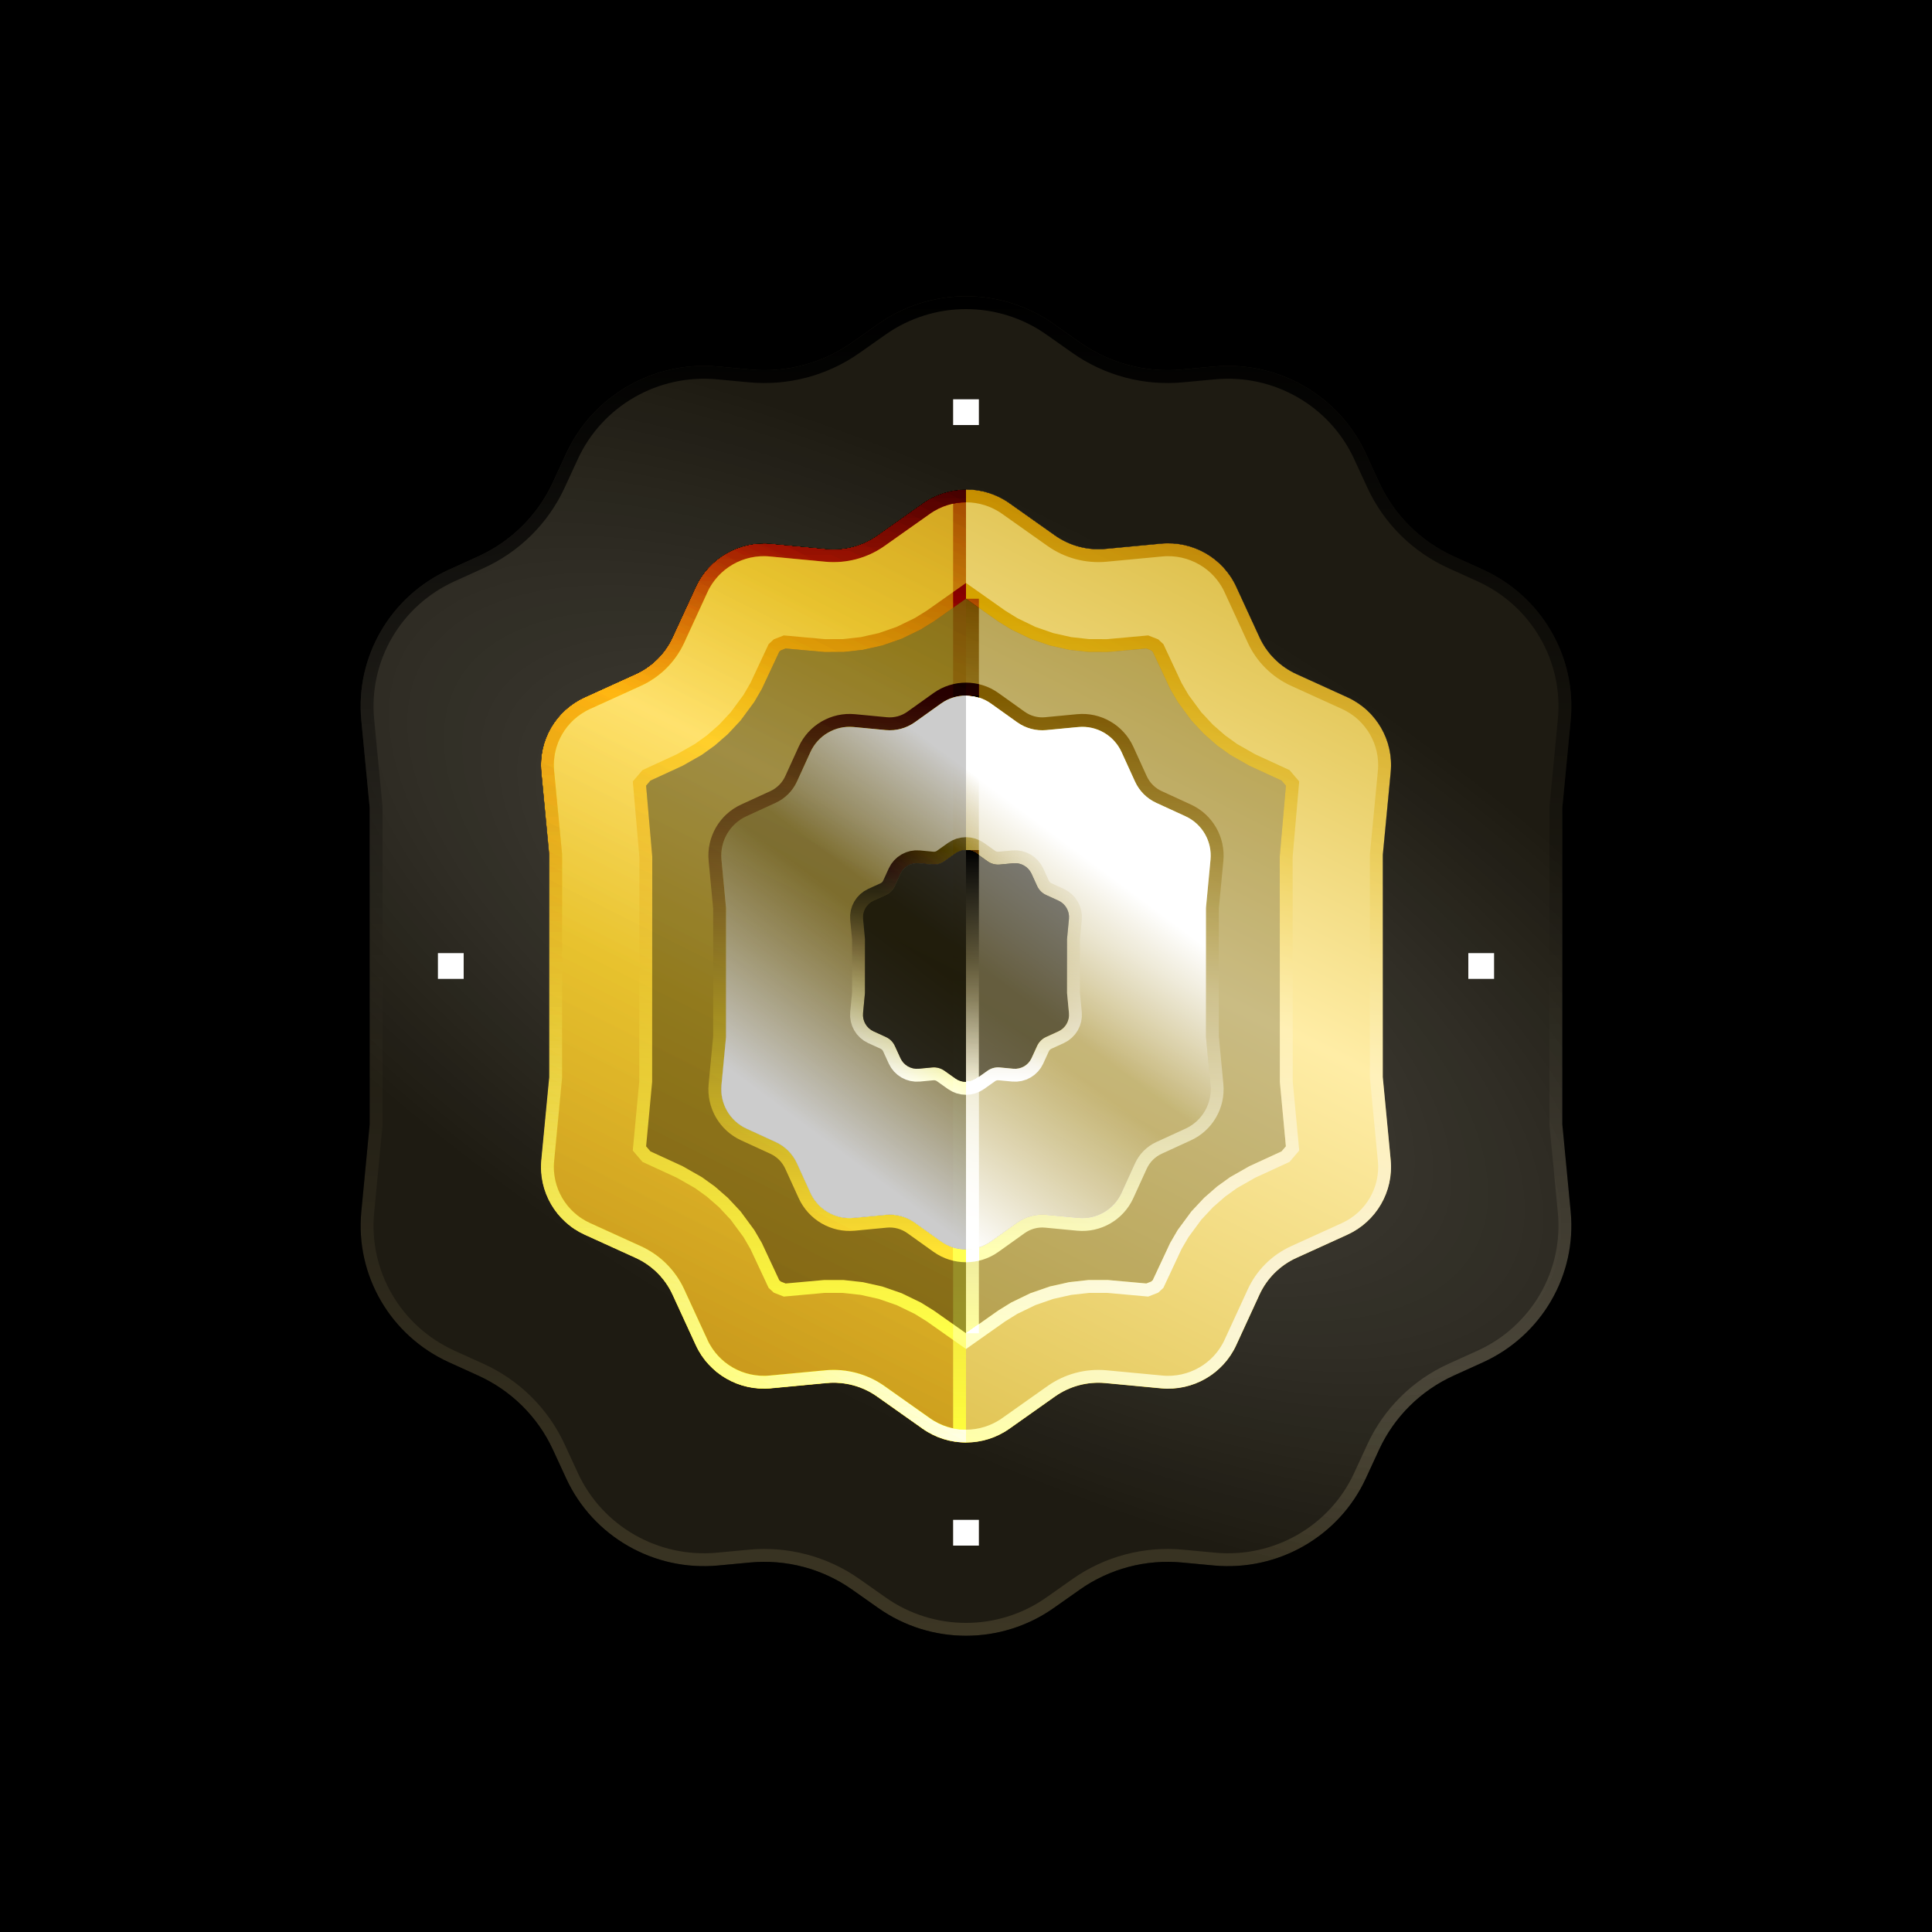
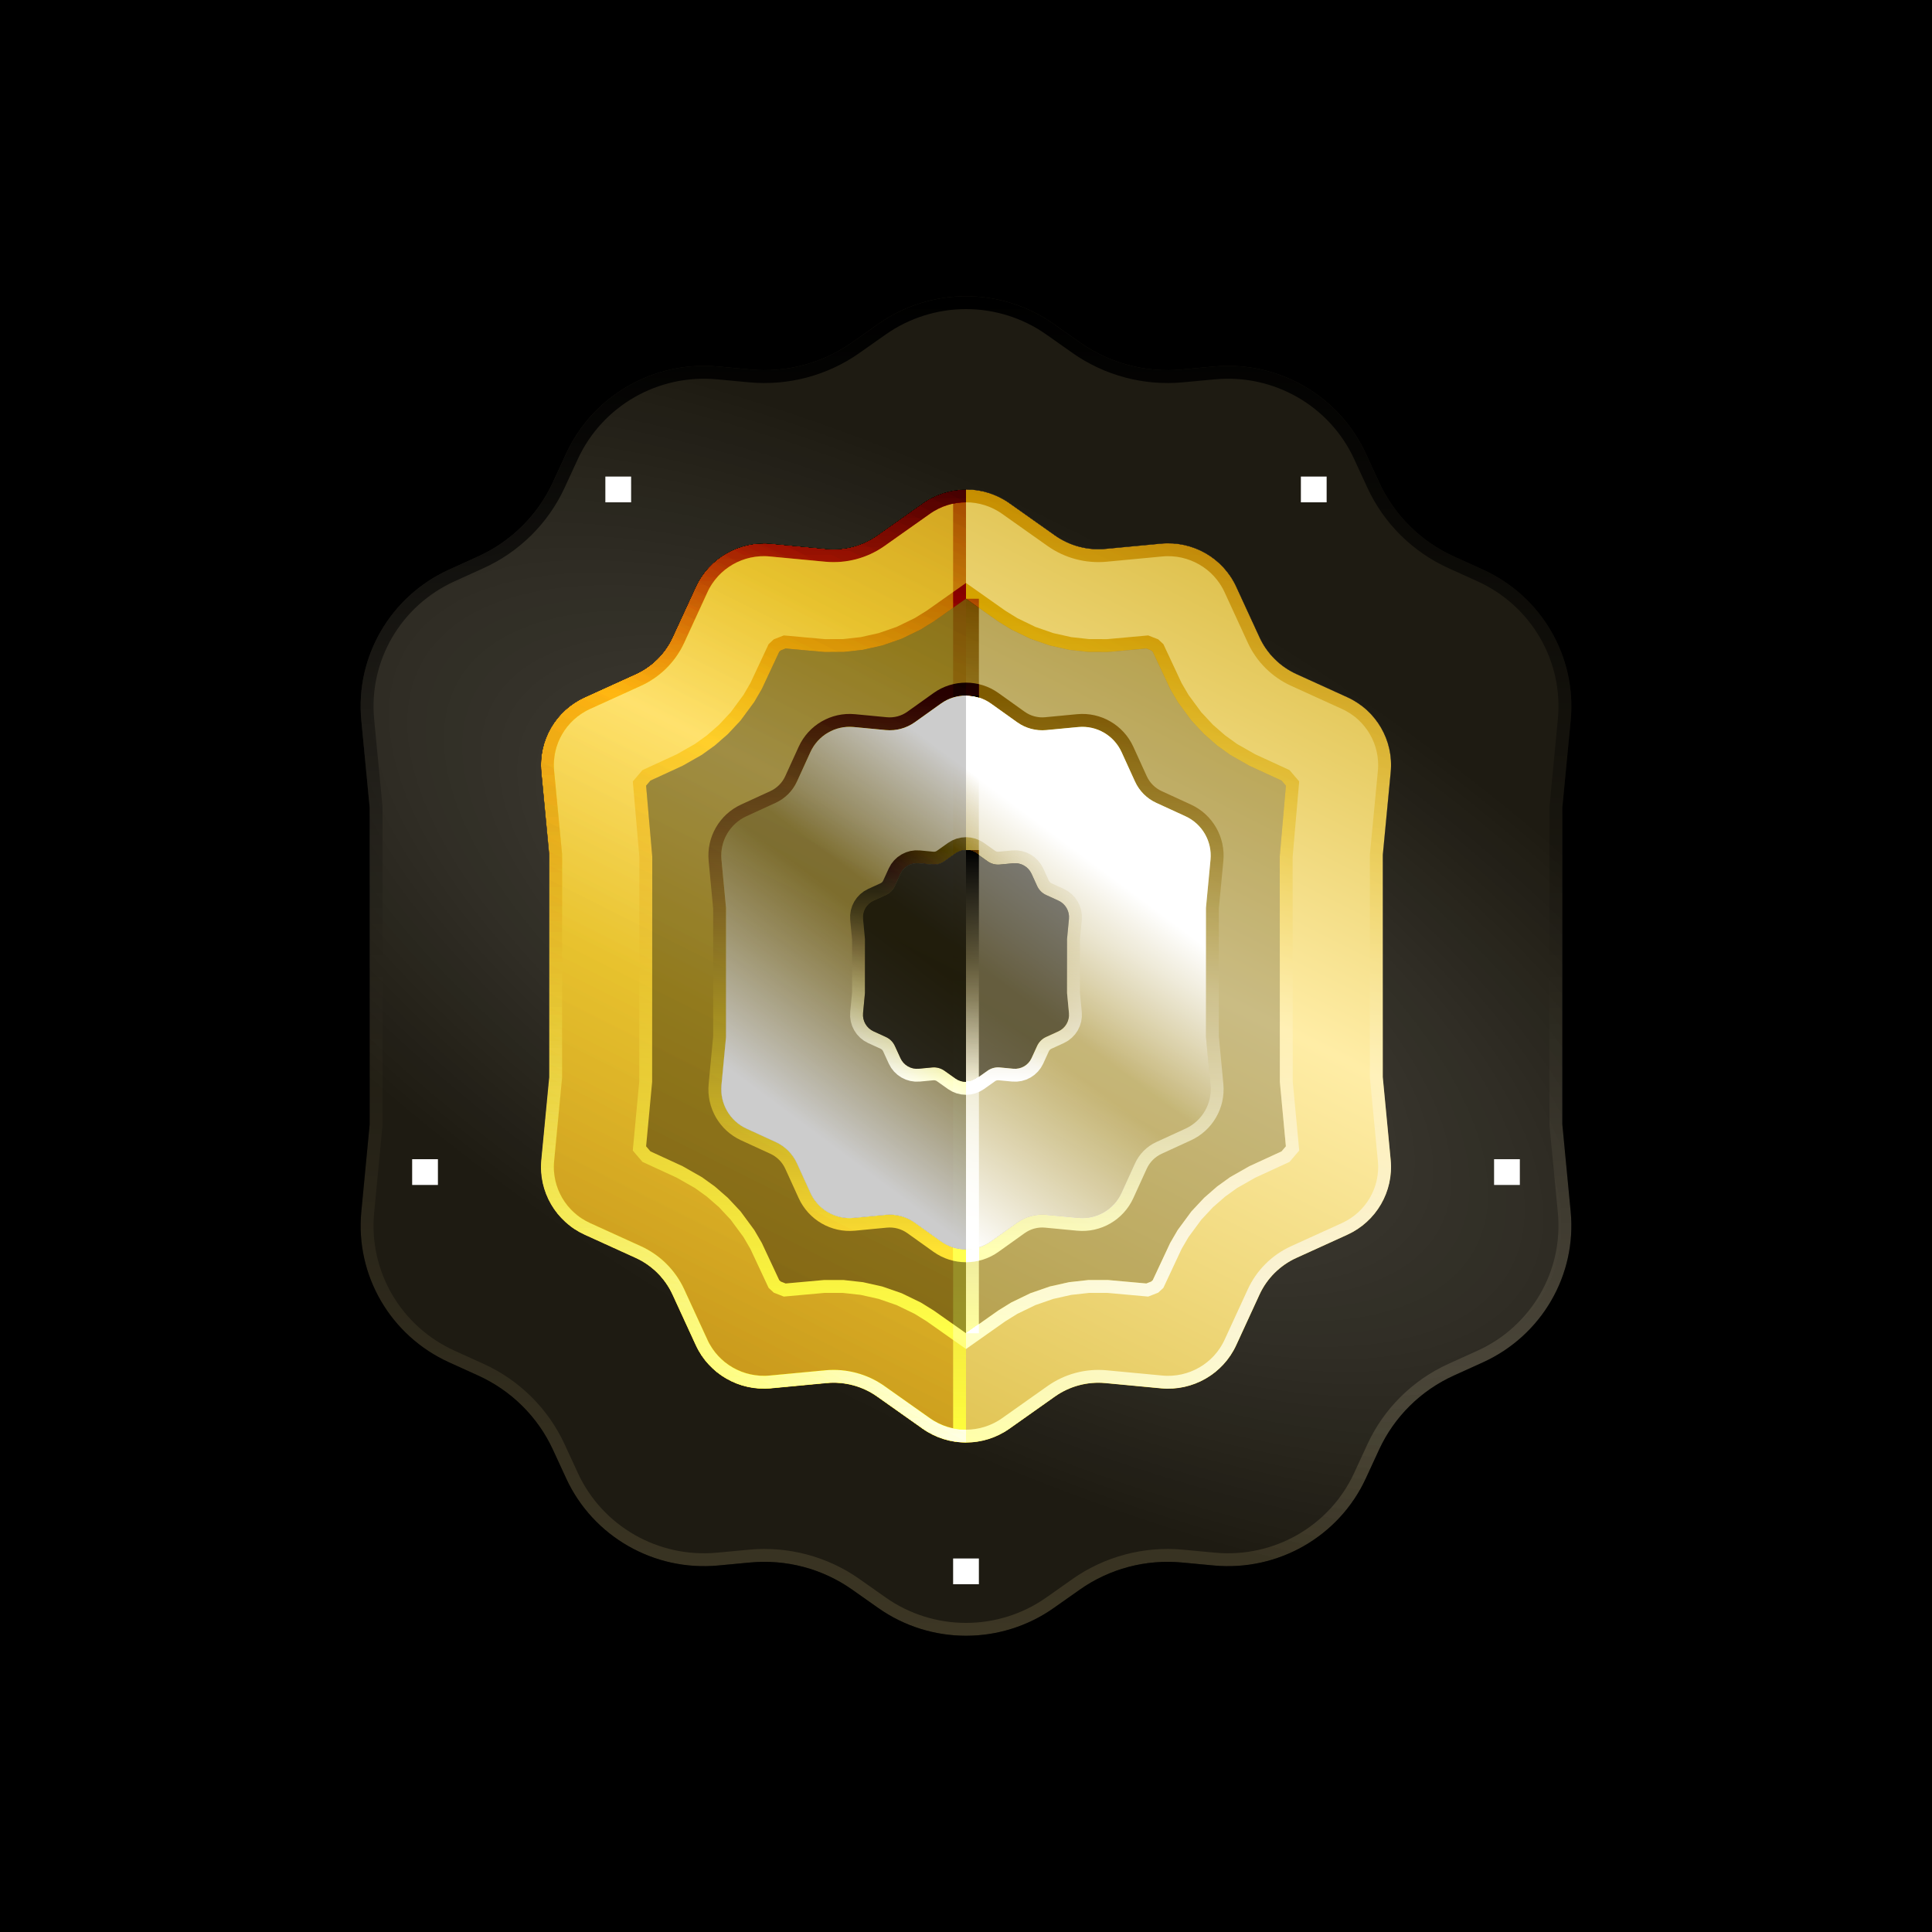
<svg xmlns="http://www.w3.org/2000/svg" width="150" height="150" viewBox="0 0 150 150" fill="none" data-name="E_3 Elite">
  <defs>
    <radialGradient id="hb3r1" cx="0" cy="0" r="1" gradientUnits="userSpaceOnUse" gradientTransform="matrix(-23.127 26 -69.002 -42.26 75 75)">
      <stop stop-color="#FFFFFF" />
      <stop offset="1" stop-color="#FFFFFF" stop-opacity="0" />
    </radialGradient>
    <linearGradient id="hb3g3" x1="75" y1="23" x2="75" y2="127" gradientUnits="userSpaceOnUse">
      <stop offset="0" stop-color="#000000" />
      <stop offset="1" stop-color="#FFFFFF" />
    </linearGradient>
    <clipPath id="hb3c2">
      <path d="M75 23C77.388 23 79.778 23.719 81.818 25.158L83.837 26.581C86.139 28.205 88.954 28.953 91.766 28.687L94.232 28.456C99.219 27.987 103.958 30.7 106.042 35.216L107.072 37.448C108.247 39.996 110.307 42.039 112.877 43.203L115.129 44.225C119.684 46.29 122.42 50.99 121.947 55.933L121.299 62.701L121.299 87.299L121.947 94.067C122.42 99.011 119.684 103.71 115.129 105.775L112.877 106.797C110.307 107.962 108.247 110.004 107.072 112.552L106.042 114.784C103.958 119.3 99.219 122.013 94.232 121.544L91.766 121.313C88.954 121.048 86.139 121.795 83.837 123.419L81.818 124.842C79.778 126.281 77.388 127 75 127C72.612 127 70.222 126.281 68.182 124.842L66.163 123.419C63.861 121.795 61.046 121.048 58.234 121.313L55.768 121.544C50.781 122.013 46.042 119.3 43.958 114.784L42.928 112.552C41.753 110.004 39.693 107.962 37.123 106.797L34.871 105.775C30.316 103.71 27.58 99.011 28.053 94.067L28.701 87.299L28.701 62.701L28.053 55.933C27.58 50.99 30.316 46.29 34.871 44.225L37.123 43.203C39.693 42.039 41.753 39.996 42.928 37.448L43.958 35.216C46.042 30.7 50.781 27.987 55.768 28.456L58.234 28.687C61.046 28.953 63.861 28.205 66.163 26.581L68.182 25.158C70.222 23.719 72.612 23 75 23Z" />
    </clipPath>
    <linearGradient id="hb3l4" x1="105.043" y1="38" x2="61.606" y2="124.481" gradientUnits="userSpaceOnUse">
      <stop offset="0" stop-color="#D4B331" />
      <stop offset="0.412" stop-color="#FFEDA6" />
      <stop offset="1" stop-color="#D4B331" />
    </linearGradient>
    <linearGradient id="hb3g6" x1="75" y1="38" x2="75" y2="112" gradientUnits="userSpaceOnUse">
      <stop offset="0" stop-color="#000000" />
      <stop offset="1" stop-color="#FFFFFF" />
    </linearGradient>
    <clipPath id="hb3c5">
      <path d="M75 38C76.181 38 77.361 38.357 78.371 39.07L81.906 41.571C83.044 42.376 84.436 42.747 85.826 42.616L90.145 42.208C92.61 41.975 94.953 43.32 95.983 45.56L97.788 49.483C98.369 50.747 99.388 51.76 100.658 52.337L104.603 54.133C106.855 55.156 108.208 57.487 107.974 59.939L107.359 66.377L107.359 83.623L107.974 90.062C108.208 92.513 106.855 94.844 104.603 95.868L100.658 97.663C99.388 98.24 98.369 99.253 97.788 100.517L95.983 104.441C94.953 106.68 92.61 108.025 90.145 107.792L85.826 107.385C84.436 107.253 83.044 107.625 81.906 108.43L78.371 110.93C77.361 111.643 76.181 112 75 112C73.819 112 72.639 111.643 71.629 110.93L68.094 108.43C66.956 107.625 65.564 107.253 64.174 107.385L59.855 107.792C57.39 108.025 55.047 106.68 54.017 104.441L52.212 100.517C51.631 99.253 50.612 98.24 49.342 97.663L45.397 95.868C43.145 94.844 41.792 92.513 42.026 90.062L42.641 83.623L42.641 66.377L42.026 59.939C41.792 57.487 43.145 55.156 45.397 54.133L49.342 52.337C50.612 51.76 51.631 50.747 52.212 49.483L54.017 45.56C55.047 43.32 57.39 41.975 59.855 42.208L64.174 42.616C65.564 42.747 66.956 42.376 68.094 41.571L71.629 39.07C72.639 38.357 73.819 38 75 38Z" />
    </clipPath>
    <linearGradient id="hb3g8" x1="75" y1="38" x2="75" y2="112" gradientUnits="userSpaceOnUse">
      <stop offset="0" stop-color="#000000" />
      <stop offset="1" stop-color="#FFFFFF" />
    </linearGradient>
    <clipPath id="hb3c7">
      <path d="M75 112C73.819 112 72.639 111.643 71.629 110.93L68.094 108.43C66.956 107.625 65.564 107.253 64.174 107.385L59.855 107.792C57.39 108.025 55.047 106.68 54.017 104.441L52.212 100.517C51.631 99.253 50.612 98.24 49.342 97.663L45.397 95.868C43.145 94.844 41.792 92.513 42.026 90.062L42.641 83.623L42.641 66.377L42.026 59.939C41.792 57.487 43.145 55.156 45.397 54.133L49.342 52.337C50.612 51.76 51.631 50.747 52.212 49.483L54.017 45.56C55.047 43.32 57.39 41.975 59.855 42.208L64.174 42.616C65.564 42.747 66.956 42.376 68.094 41.571L71.629 39.07C72.639 38.357 73.819 38 75 38Z" />
    </clipPath>
    <linearGradient id="hb3g10" x1="75" y1="46.485" x2="75" y2="103.515" gradientUnits="userSpaceOnUse">
      <stop offset="0" stop-color="#000000" />
      <stop offset="1" stop-color="#FFFFFF" />
    </linearGradient>
    <clipPath id="hb3c9">
      <path d="M-10 -10H160V160H-10ZM75 46.486L77.501 48.25L78.501 48.869L80.001 49.597L81.501 50.117L83.001 50.453L84.501 50.62L86.001 50.623L89.001 50.351L89.382 50.5L89.501 50.611L90.853 53.5L91.436 54.5L92.501 55.945L93.488 57L94.501 57.883L95.501 58.603L97.001 59.456L99.501 60.607L99.836 61L99.359 66.5L99.368 84L99.836 89L99.501 89.393L97.001 90.544L95.501 91.397L94.501 92.117L93.488 93L92.501 94.055L91.436 95.5L90.853 96.5L89.501 99.39L89.382 99.5L89.001 99.649L86.001 99.378L84.501 99.381L83.001 99.548L81.501 99.884L80.001 100.404L78.501 101.131L77.501 101.751L75 103.514L72.499 101.751L71.499 101.131L69.999 100.404L68.499 99.884L66.999 99.548L65.499 99.381L63.999 99.378L60.999 99.649L60.618 99.5L60.499 99.39L59.147 96.5L58.564 95.5L57.499 94.055L56.512 93L55.499 92.117L54.499 91.397L52.999 90.544L50.499 89.393L50.164 89L50.632 84L50.641 66.5L50.164 61L50.499 60.607L52.999 59.456L54.499 58.603L55.499 57.883L56.512 57L57.499 55.945L58.564 54.5L59.147 53.5L60.499 50.611L60.618 50.5L60.999 50.351L63.999 50.623L65.499 50.62L66.999 50.453L68.499 50.117L69.999 49.597L71.499 48.869L72.499 48.25L75 46.486Z" clip-rule="evenodd" fill-rule="evenodd" />
    </clipPath>
    <linearGradient id="hb3g11" x1="75" y1="46.485" x2="75" y2="103.515" gradientUnits="userSpaceOnUse">
      <stop offset="0" stop-color="#000000" />
      <stop offset="1" stop-color="#FFFFFF" />
    </linearGradient>
    <linearGradient id="hb3q12" x1="83.322" y1="65.868" x2="65.614" y2="89.69" gradientUnits="userSpaceOnUse">
      <stop offset="0" stop-color="#FFFFFF" />
      <stop offset="0.395" stop-color="#FFFFFF" stop-opacity="0.01" />
      <stop offset="0.465" stop-color="#FFFFFF" stop-opacity="0.01" />
      <stop offset="1" stop-color="#FFFFFF" />
    </linearGradient>
    <linearGradient id="hb3g14" x1="75" y1="54" x2="75" y2="97" gradientUnits="userSpaceOnUse">
      <stop offset="0" stop-color="#000000" />
      <stop offset="1" stop-color="#FFFFFF" />
    </linearGradient>
    <clipPath id="hb3c13">
      <path d="M-10 -10H160V160H-10ZM75 54C75.68 54 76.36 54.207 76.941 54.622L78.976 56.075C79.631 56.543 80.433 56.758 81.233 56.682L83.72 56.445C85.139 56.31 86.488 57.092 87.081 58.393L88.121 60.673C88.455 61.407 89.041 61.995 89.773 62.331L92.044 63.374C93.341 63.969 94.12 65.323 93.985 66.748L93.631 70.49L93.631 80.51L93.985 84.252C94.12 85.677 93.341 87.031 92.044 87.626L89.773 88.669C89.041 89.005 88.455 89.593 88.121 90.327L87.081 92.607C86.488 93.908 85.139 94.69 83.72 94.555L81.233 94.318C80.433 94.242 79.631 94.458 78.976 94.925L76.941 96.378C76.36 96.793 75.68 97 75 97C74.32 97 73.64 96.793 73.059 96.378L71.024 94.925C70.369 94.458 69.567 94.242 68.767 94.318L66.28 94.555C64.861 94.69 63.512 93.908 62.919 92.607L61.879 90.327C61.545 89.593 60.959 89.005 60.227 88.669L57.956 87.626C56.659 87.031 55.88 85.677 56.015 84.252L56.369 80.51L56.369 70.49L56.015 66.748C55.88 65.323 56.659 63.969 57.956 63.374L60.227 62.331C60.959 61.995 61.545 61.407 61.879 60.673L62.919 58.393C63.512 57.092 64.861 56.31 66.28 56.445L68.767 56.682C69.567 56.758 70.369 56.543 71.024 56.075L73.059 54.622C73.64 54.207 74.32 54 75 54Z" clip-rule="evenodd" fill-rule="evenodd" />
    </clipPath>
    <linearGradient id="hb3g15" x1="75" y1="54" x2="75" y2="97" gradientUnits="userSpaceOnUse">
      <stop offset="0" stop-color="#000000" />
      <stop offset="1" stop-color="#FFFFFF" />
    </linearGradient>
    <linearGradient id="hb3g17" x1="75" y1="66" x2="75" y2="84" gradientUnits="userSpaceOnUse">
      <stop offset="0" stop-color="#000000" />
      <stop offset="1" stop-color="#FFFFFF" />
    </linearGradient>
    <clipPath id="hb3c16">
      <path d="M-10 -10H160V160H-10ZM75 66C75.286 66 75.572 66.087 75.817 66.26L76.674 66.869C76.95 67.065 77.288 67.155 77.625 67.123L78.671 67.024C79.269 66.967 79.837 67.294 80.087 67.839L80.524 68.793C80.665 69.101 80.912 69.347 81.22 69.487L82.176 69.924C82.722 70.173 83.05 70.74 82.994 71.336L82.845 72.903L82.845 77.097L82.994 78.664C83.05 79.26 82.722 79.827 82.176 80.076L81.22 80.513C80.912 80.653 80.665 80.899 80.524 81.207L80.087 82.161C79.837 82.706 79.269 83.033 78.671 82.976L77.625 82.877C77.288 82.845 76.95 82.936 76.674 83.132L75.817 83.74C75.572 83.913 75.286 84 75 84C74.714 84 74.428 83.913 74.183 83.74L73.326 83.132C73.05 82.936 72.712 82.845 72.375 82.877L71.329 82.976C70.731 83.033 70.163 82.706 69.913 82.161L69.476 81.207C69.335 80.899 69.088 80.653 68.78 80.513L67.824 80.076C67.278 79.827 66.95 79.26 67.006 78.664L67.155 77.097L67.155 72.903L67.006 71.336C66.95 70.74 67.278 70.173 67.824 69.924L68.78 69.487C69.088 69.347 69.335 69.101 69.476 68.793L69.913 67.839C70.163 67.294 70.731 66.967 71.329 67.024L72.375 67.123C72.712 67.155 73.05 67.065 73.326 66.869L74.183 66.26C74.428 66.087 74.714 66 75 66Z" clip-rule="evenodd" fill-rule="evenodd" />
    </clipPath>
    <linearGradient id="hb3g18" x1="75" y1="66" x2="75" y2="84" gradientUnits="userSpaceOnUse">
      <stop offset="0" stop-color="#000000" />
      <stop offset="1" stop-color="#FFFFFF" />
    </linearGradient>
  </defs>
  <rect width="150" height="150" fill="#000000" data-l="bg" />
  <path d="M75 23C77.388 23 79.778 23.719 81.818 25.158L83.837 26.581C86.139 28.205 88.954 28.953 91.766 28.687L94.232 28.456C99.219 27.987 103.958 30.7 106.042 35.216L107.072 37.448C108.247 39.996 110.307 42.039 112.877 43.203L115.129 44.225C119.684 46.29 122.42 50.99 121.947 55.933L121.299 62.701L121.299 87.299L121.947 94.067C122.42 99.011 119.684 103.71 115.129 105.775L112.877 106.797C110.307 107.962 108.247 110.004 107.072 112.552L106.042 114.784C103.958 119.3 99.219 122.013 94.232 121.544L91.766 121.313C88.954 121.048 86.139 121.795 83.837 123.419L81.818 124.842C79.778 126.281 77.388 127 75 127C72.612 127 70.222 126.281 68.182 124.842L66.163 123.419C63.861 121.795 61.046 121.048 58.234 121.313L55.768 121.544C50.781 122.013 46.042 119.3 43.958 114.784L42.928 112.552C41.753 110.004 39.693 107.962 37.123 106.797L34.871 105.775C30.316 103.71 27.58 99.011 28.053 94.067L28.701 87.299L28.701 62.701L28.053 55.933C27.58 50.99 30.316 46.29 34.871 44.225L37.123 43.203C39.693 42.039 41.753 39.996 42.928 37.448L43.958 35.216C46.042 30.7 50.781 27.987 55.768 28.456L58.234 28.687C61.046 28.953 63.861 28.205 66.163 26.581L68.182 25.158C70.222 23.719 72.612 23 75 23Z" fill="#FFE396" fill-opacity="0.12" data-n="1" data-l="Plate" />
  <path d="M75 23C77.388 23 79.778 23.719 81.818 25.158L83.837 26.581C86.139 28.205 88.954 28.953 91.766 28.687L94.232 28.456C99.219 27.987 103.958 30.7 106.042 35.216L107.072 37.448C108.247 39.996 110.307 42.039 112.877 43.203L115.129 44.225C119.684 46.29 122.42 50.99 121.947 55.933L121.299 62.701L121.299 87.299L121.947 94.067C122.42 99.011 119.684 103.71 115.129 105.775L112.877 106.797C110.307 107.962 108.247 110.004 107.072 112.552L106.042 114.784C103.958 119.3 99.219 122.013 94.232 121.544L91.766 121.313C88.954 121.048 86.139 121.795 83.837 123.419L81.818 124.842C79.778 126.281 77.388 127 75 127C72.612 127 70.222 126.281 68.182 124.842L66.163 123.419C63.861 121.795 61.046 121.048 58.234 121.313L55.768 121.544C50.781 122.013 46.042 119.3 43.958 114.784L42.928 112.552C41.753 110.004 39.693 107.962 37.123 106.797L34.871 105.775C30.316 103.71 27.58 99.011 28.053 94.067L28.701 87.299L28.701 62.701L28.053 55.933C27.58 50.99 30.316 46.29 34.871 44.225L37.123 43.203C39.693 42.039 41.753 39.996 42.928 37.448L43.958 35.216C46.042 30.7 50.781 27.987 55.768 28.456L58.234 28.687C61.046 28.953 63.861 28.205 66.163 26.581L68.182 25.158C70.222 23.719 72.612 23 75 23Z" fill="url(#hb3r1)" fill-opacity="0.2" data-n="1" data-l="Plate" />
  <path d="M75 23C77.388 23 79.778 23.719 81.818 25.158L83.837 26.581C86.139 28.205 88.954 28.953 91.766 28.687L94.232 28.456C99.219 27.987 103.958 30.7 106.042 35.216L107.072 37.448C108.247 39.996 110.307 42.039 112.877 43.203L115.129 44.225C119.684 46.29 122.42 50.99 121.947 55.933L121.299 62.701L121.299 87.299L121.947 94.067C122.42 99.011 119.684 103.71 115.129 105.775L112.877 106.797C110.307 107.962 108.247 110.004 107.072 112.552L106.042 114.784C103.958 119.3 99.219 122.013 94.232 121.544L91.766 121.313C88.954 121.048 86.139 121.795 83.837 123.419L81.818 124.842C79.778 126.281 77.388 127 75 127C72.612 127 70.222 126.281 68.182 124.842L66.163 123.419C63.861 121.795 61.046 121.048 58.234 121.313L55.768 121.544C50.781 122.013 46.042 119.3 43.958 114.784L42.928 112.552C41.753 110.004 39.693 107.962 37.123 106.797L34.871 105.775C30.316 103.71 27.58 99.011 28.053 94.067L28.701 87.299L28.701 62.701L28.053 55.933C27.58 50.99 30.316 46.29 34.871 44.225L37.123 43.203C39.693 42.039 41.753 39.996 42.928 37.448L43.958 35.216C46.042 30.7 50.781 27.987 55.768 28.456L58.234 28.687C61.046 28.953 63.861 28.205 66.163 26.581L68.182 25.158C70.222 23.719 72.612 23 75 23Z" fill="none" stroke="url(#hb3g3)" stroke-width="2" clip-path="url(#hb3c2)" style="mix-blend-mode:overlay" data-n="1" data-l="Plate" />
  <path d="M75 38C76.181 38 77.361 38.357 78.371 39.07L81.906 41.571C83.044 42.376 84.436 42.747 85.826 42.616L90.145 42.208C92.61 41.975 94.953 43.32 95.983 45.56L97.788 49.483C98.369 50.747 99.388 51.76 100.658 52.337L104.603 54.133C106.855 55.156 108.208 57.487 107.974 59.939L107.359 66.377L107.359 83.623L107.974 90.062C108.208 92.513 106.855 94.844 104.603 95.868L100.658 97.663C99.388 98.24 98.369 99.253 97.788 100.517L95.983 104.441C94.953 106.68 92.61 108.025 90.145 107.792L85.826 107.385C84.436 107.253 83.044 107.625 81.906 108.43L78.371 110.93C77.361 111.643 76.181 112 75 112C73.819 112 72.639 111.643 71.629 110.93L68.094 108.43C66.956 107.625 65.564 107.253 64.174 107.385L59.855 107.792C57.39 108.025 55.047 106.68 54.017 104.441L52.212 100.517C51.631 99.253 50.612 98.24 49.342 97.663L45.397 95.868C43.145 94.844 41.792 92.513 42.026 90.062L42.641 83.623L42.641 66.377L42.026 59.939C41.792 57.487 43.145 55.156 45.397 54.133L49.342 52.337C50.612 51.76 51.631 50.747 52.212 49.483L54.017 45.56C55.047 43.32 57.39 41.975 59.855 42.208L64.174 42.616C65.564 42.747 66.956 42.376 68.094 41.571L71.629 39.07C72.639 38.357 73.819 38 75 38Z" fill="url(#hb3l4)" data-n="2" data-l="Gem" />
  <path d="M75 38C76.181 38 77.361 38.357 78.371 39.07L81.906 41.571C83.044 42.376 84.436 42.747 85.826 42.616L90.145 42.208C92.61 41.975 94.953 43.32 95.983 45.56L97.788 49.483C98.369 50.747 99.388 51.76 100.658 52.337L104.603 54.133C106.855 55.156 108.208 57.487 107.974 59.939L107.359 66.377L107.359 83.623L107.974 90.062C108.208 92.513 106.855 94.844 104.603 95.868L100.658 97.663C99.388 98.24 98.369 99.253 97.788 100.517L95.983 104.441C94.953 106.68 92.61 108.025 90.145 107.792L85.826 107.385C84.436 107.253 83.044 107.625 81.906 108.43L78.371 110.93C77.361 111.643 76.181 112 75 112C73.819 112 72.639 111.643 71.629 110.93L68.094 108.43C66.956 107.625 65.564 107.253 64.174 107.385L59.855 107.792C57.39 108.025 55.047 106.68 54.017 104.441L52.212 100.517C51.631 99.253 50.612 98.24 49.342 97.663L45.397 95.868C43.145 94.844 41.792 92.513 42.026 90.062L42.641 83.623L42.641 66.377L42.026 59.939C41.792 57.487 43.145 55.156 45.397 54.133L49.342 52.337C50.612 51.76 51.631 50.747 52.212 49.483L54.017 45.56C55.047 43.32 57.39 41.975 59.855 42.208L64.174 42.616C65.564 42.747 66.956 42.376 68.094 41.571L71.629 39.07C72.639 38.357 73.819 38 75 38Z" fill="none" stroke="url(#hb3g6)" stroke-width="2" clip-path="url(#hb3c5)" style="mix-blend-mode:overlay" data-n="2" data-l="Gem" />
  <path d="M75 112C73.819 112 72.639 111.643 71.629 110.93L68.094 108.43C66.956 107.625 65.564 107.253 64.174 107.385L59.855 107.792C57.39 108.025 55.047 106.68 54.017 104.441L52.212 100.517C51.631 99.253 50.612 98.24 49.342 97.663L45.397 95.868C43.145 94.844 41.792 92.513 42.026 90.062L42.641 83.623L42.641 66.377L42.026 59.939C41.792 57.487 43.145 55.156 45.397 54.133L49.342 52.337C50.612 51.76 51.631 50.747 52.212 49.483L54.017 45.56C55.047 43.32 57.39 41.975 59.855 42.208L64.174 42.616C65.564 42.747 66.956 42.376 68.094 41.571L71.629 39.07C72.639 38.357 73.819 38 75 38Z" fill="#000000" fill-opacity="0.64" style="mix-blend-mode:overlay" data-n="3" data-l="Gem facet" />
  <path d="M75 112C73.819 112 72.639 111.643 71.629 110.93L68.094 108.43C66.956 107.625 65.564 107.253 64.174 107.385L59.855 107.792C57.39 108.025 55.047 106.68 54.017 104.441L52.212 100.517C51.631 99.253 50.612 98.24 49.342 97.663L45.397 95.868C43.145 94.844 41.792 92.513 42.026 90.062L42.641 83.623L42.641 66.377L42.026 59.939C41.792 57.487 43.145 55.156 45.397 54.133L49.342 52.337C50.612 51.76 51.631 50.747 52.212 49.483L54.017 45.56C55.047 43.32 57.39 41.975 59.855 42.208L64.174 42.616C65.564 42.747 66.956 42.376 68.094 41.571L71.629 39.07C72.639 38.357 73.819 38 75 38Z" fill="none" stroke="url(#hb3g8)" stroke-width="2" clip-path="url(#hb3c7)" style="mix-blend-mode:overlay" data-n="3" data-l="Gem facet" />
  <path d="M75 46.486L77.501 48.25L78.501 48.869L80.001 49.597L81.501 50.117L83.001 50.453L84.501 50.62L86.001 50.623L89.001 50.351L89.382 50.5L89.501 50.611L90.853 53.5L91.436 54.5L92.501 55.945L93.488 57L94.501 57.883L95.501 58.603L97.001 59.456L99.501 60.607L99.836 61L99.359 66.5L99.368 84L99.836 89L99.501 89.393L97.001 90.544L95.501 91.397L94.501 92.117L93.488 93L92.501 94.055L91.436 95.5L90.853 96.5L89.501 99.39L89.382 99.5L89.001 99.649L86.001 99.378L84.501 99.381L83.001 99.548L81.501 99.884L80.001 100.404L78.501 101.131L77.501 101.751L75 103.514L72.499 101.751L71.499 101.131L69.999 100.404L68.499 99.884L66.999 99.548L65.499 99.381L63.999 99.378L60.999 99.649L60.618 99.5L60.499 99.39L59.147 96.5L58.564 95.5L57.499 94.055L56.512 93L55.499 92.117L54.499 91.397L52.999 90.544L50.499 89.393L50.164 89L50.632 84L50.641 66.5L50.164 61L50.499 60.607L52.999 59.456L54.499 58.603L55.499 57.883L56.512 57L57.499 55.945L58.564 54.5L59.147 53.5L60.499 50.611L60.618 50.5L60.999 50.351L63.999 50.623L65.499 50.62L66.999 50.453L68.499 50.117L69.999 49.597L71.499 48.869L72.499 48.25L75 46.486Z" fill="#000000" fill-opacity="0.21" data-n="4" data-l="Echo" />
  <path d="M75 46.486L77.501 48.25L78.501 48.869L80.001 49.597L81.501 50.117L83.001 50.453L84.501 50.62L86.001 50.623L89.001 50.351L89.382 50.5L89.501 50.611L90.853 53.5L91.436 54.5L92.501 55.945L93.488 57L94.501 57.883L95.501 58.603L97.001 59.456L99.501 60.607L99.836 61L99.359 66.5L99.368 84L99.836 89L99.501 89.393L97.001 90.544L95.501 91.397L94.501 92.117L93.488 93L92.501 94.055L91.436 95.5L90.853 96.5L89.501 99.39L89.382 99.5L89.001 99.649L86.001 99.378L84.501 99.381L83.001 99.548L81.501 99.884L80.001 100.404L78.501 101.131L77.501 101.751L75 103.514L72.499 101.751L71.499 101.131L69.999 100.404L68.499 99.884L66.999 99.548L65.499 99.381L63.999 99.378L60.999 99.649L60.618 99.5L60.499 99.39L59.147 96.5L58.564 95.5L57.499 94.055L56.512 93L55.499 92.117L54.499 91.397L52.999 90.544L50.499 89.393L50.164 89L50.632 84L50.641 66.5L50.164 61L50.499 60.607L52.999 59.456L54.499 58.603L55.499 57.883L56.512 57L57.499 55.945L58.564 54.5L59.147 53.5L60.499 50.611L60.618 50.5L60.999 50.351L63.999 50.623L65.499 50.62L66.999 50.453L68.499 50.117L69.999 49.597L71.499 48.869L72.499 48.25L75 46.486Z" fill="none" stroke="url(#hb3g10)" stroke-width="2" clip-path="url(#hb3c9)" style="mix-blend-mode:overlay" data-n="4" data-l="Echo" />
  <path d="M75 46.486L75 48.25L75 48.869L75 49.597L75 50.117L75 50.453L75 50.62L75 50.623L75 50.351L75 50.5L75 50.611L75 53.5L75 54.5L75 55.945L75 57L75 57.883L75 58.603L75 59.456L75 60.607L75 61L75 66.5L75 84L75 89L75 89.393L75 90.544L75 91.397L75 92.117L75 93L75 94.055L75 95.5L75 96.5L75 99.39L75 99.5L75 99.649L75 99.378L75 99.381L75 99.548L75 99.884L75 100.404L75 101.131L75 101.751L75 103.514L72.499 101.751L71.499 101.131L69.999 100.404L68.499 99.884L66.999 99.548L65.499 99.381L63.999 99.378L60.999 99.649L60.618 99.5L60.499 99.39L59.147 96.5L58.564 95.5L57.499 94.055L56.512 93L55.499 92.117L54.499 91.397L52.999 90.544L50.499 89.393L50.164 89L50.632 84L50.641 66.5L50.164 61L50.499 60.607L52.999 59.456L54.499 58.603L55.499 57.883L56.512 57L57.499 55.945L58.564 54.5L59.147 53.5L60.499 50.611L60.618 50.5L60.999 50.351L63.999 50.623L65.499 50.62L66.999 50.453L68.499 50.117L69.999 49.597L71.499 48.869L72.499 48.25L75 46.486Z" fill="#000000" fill-opacity="0.21" data-n="5" data-l="Left facet" />
  <path d="M75 46.486H76V103.514H75Z" fill="url(#hb3g11)" style="mix-blend-mode:overlay" data-n="6" data-l="Facet seam" />
  <path d="M75 54C75.68 54 76.36 54.207 76.941 54.622L78.976 56.075C79.631 56.543 80.433 56.758 81.233 56.682L83.72 56.445C85.139 56.31 86.488 57.092 87.081 58.393L88.121 60.673C88.455 61.407 89.041 61.995 89.773 62.331L92.044 63.374C93.341 63.969 94.12 65.323 93.985 66.748L93.631 70.49L93.631 80.51L93.985 84.252C94.12 85.677 93.341 87.031 92.044 87.626L89.773 88.669C89.041 89.005 88.455 89.593 88.121 90.327L87.081 92.607C86.488 93.908 85.139 94.69 83.72 94.555L81.233 94.318C80.433 94.242 79.631 94.458 78.976 94.925L76.941 96.378C76.36 96.793 75.68 97 75 97C74.32 97 73.64 96.793 73.059 96.378L71.024 94.925C70.369 94.458 69.567 94.242 68.767 94.318L66.28 94.555C64.861 94.69 63.512 93.908 62.919 92.607L61.879 90.327C61.545 89.593 60.959 89.005 60.227 88.669L57.956 87.626C56.659 87.031 55.88 85.677 56.015 84.252L56.369 80.51L56.369 70.49L56.015 66.748C55.88 65.323 56.659 63.969 57.956 63.374L60.227 62.331C60.959 61.995 61.545 61.407 61.879 60.673L62.919 58.393C63.512 57.092 64.861 56.31 66.28 56.445L68.767 56.682C69.567 56.758 70.369 56.543 71.024 56.075L73.059 54.622C73.64 54.207 74.32 54 75 54Z" fill="url(#hb3q12)" data-n="7" data-l="Glass" />
  <path d="M75 54C75.68 54 76.36 54.207 76.941 54.622L78.976 56.075C79.631 56.543 80.433 56.758 81.233 56.682L83.72 56.445C85.139 56.31 86.488 57.092 87.081 58.393L88.121 60.673C88.455 61.407 89.041 61.995 89.773 62.331L92.044 63.374C93.341 63.969 94.12 65.323 93.985 66.748L93.631 70.49L93.631 80.51L93.985 84.252C94.12 85.677 93.341 87.031 92.044 87.626L89.773 88.669C89.041 89.005 88.455 89.593 88.121 90.327L87.081 92.607C86.488 93.908 85.139 94.69 83.72 94.555L81.233 94.318C80.433 94.242 79.631 94.458 78.976 94.925L76.941 96.378C76.36 96.793 75.68 97 75 97C74.32 97 73.64 96.793 73.059 96.378L71.024 94.925C70.369 94.458 69.567 94.242 68.767 94.318L66.28 94.555C64.861 94.69 63.512 93.908 62.919 92.607L61.879 90.327C61.545 89.593 60.959 89.005 60.227 88.669L57.956 87.626C56.659 87.031 55.88 85.677 56.015 84.252L56.369 80.51L56.369 70.49L56.015 66.748C55.88 65.323 56.659 63.969 57.956 63.374L60.227 62.331C60.959 61.995 61.545 61.407 61.879 60.673L62.919 58.393C63.512 57.092 64.861 56.31 66.28 56.445L68.767 56.682C69.567 56.758 70.369 56.543 71.024 56.075L73.059 54.622C73.64 54.207 74.32 54 75 54Z" fill="none" stroke="url(#hb3g14)" stroke-width="2" clip-path="url(#hb3c13)" style="mix-blend-mode:overlay" data-n="7" data-l="Glass" />
  <path d="M75 54L75 54.622L75 56.075L75 56.682L75 56.445L75 58.393L75 60.673L75 62.331L75 63.374L75 66.748L75 70.49L75 80.51L75 84.252L75 87.626L75 88.669L75 90.327L75 92.607L75 94.555L75 94.318L75 94.925L75 96.378L75 97C74.32 97 73.64 96.793 73.059 96.378L71.024 94.925C70.369 94.458 69.567 94.242 68.767 94.318L66.28 94.555C64.861 94.69 63.512 93.908 62.919 92.607L61.879 90.327C61.545 89.593 60.959 89.005 60.227 88.669L57.956 87.626C56.659 87.031 55.88 85.677 56.015 84.252L56.369 80.51L56.369 70.49L56.015 66.748C55.88 65.323 56.659 63.969 57.956 63.374L60.227 62.331C60.959 61.995 61.545 61.407 61.879 60.673L62.919 58.393C63.512 57.092 64.861 56.31 66.28 56.445L68.767 56.682C69.567 56.758 70.369 56.543 71.024 56.075L73.059 54.622C73.64 54.207 74.32 54 75 54Z" fill="#000000" fill-opacity="0.2" data-n="8" data-l="Left facet" />
  <path d="M75 54H76V97H75Z" fill="url(#hb3g15)" style="mix-blend-mode:overlay" data-n="9" data-l="Facet seam" />
  <path d="M75 66C75.286 66 75.572 66.087 75.817 66.26L76.674 66.869C76.95 67.065 77.288 67.155 77.625 67.123L78.671 67.024C79.269 66.967 79.837 67.294 80.087 67.839L80.524 68.793C80.665 69.101 80.912 69.347 81.22 69.487L82.176 69.924C82.722 70.173 83.05 70.74 82.994 71.336L82.845 72.903L82.845 77.097L82.994 78.664C83.05 79.26 82.722 79.827 82.176 80.076L81.22 80.513C80.912 80.653 80.665 80.899 80.524 81.207L80.087 82.161C79.837 82.706 79.269 83.033 78.671 82.976L77.625 82.877C77.288 82.845 76.95 82.936 76.674 83.132L75.817 83.74C75.572 83.913 75.286 84 75 84C74.714 84 74.428 83.913 74.183 83.74L73.326 83.132C73.05 82.936 72.712 82.845 72.375 82.877L71.329 82.976C70.731 83.033 70.163 82.706 69.913 82.161L69.476 81.207C69.335 80.899 69.088 80.653 68.78 80.513L67.824 80.076C67.278 79.827 66.95 79.26 67.006 78.664L67.155 77.097L67.155 72.903L67.006 71.336C66.95 70.74 67.278 70.173 67.824 69.924L68.78 69.487C69.088 69.347 69.335 69.101 69.476 68.793L69.913 67.839C70.163 67.294 70.731 66.967 71.329 67.024L72.375 67.123C72.712 67.155 73.05 67.065 73.326 66.869L74.183 66.26C74.428 66.087 74.714 66 75 66Z" fill="#000000" fill-opacity="0.49" data-n="10" data-l="Recess" />
  <path d="M75 66C75.286 66 75.572 66.087 75.817 66.26L76.674 66.869C76.95 67.065 77.288 67.155 77.625 67.123L78.671 67.024C79.269 66.967 79.837 67.294 80.087 67.839L80.524 68.793C80.665 69.101 80.912 69.347 81.22 69.487L82.176 69.924C82.722 70.173 83.05 70.74 82.994 71.336L82.845 72.903L82.845 77.097L82.994 78.664C83.05 79.26 82.722 79.827 82.176 80.076L81.22 80.513C80.912 80.653 80.665 80.899 80.524 81.207L80.087 82.161C79.837 82.706 79.269 83.033 78.671 82.976L77.625 82.877C77.288 82.845 76.95 82.936 76.674 83.132L75.817 83.74C75.572 83.913 75.286 84 75 84C74.714 84 74.428 83.913 74.183 83.74L73.326 83.132C73.05 82.936 72.712 82.845 72.375 82.877L71.329 82.976C70.731 83.033 70.163 82.706 69.913 82.161L69.476 81.207C69.335 80.899 69.088 80.653 68.78 80.513L67.824 80.076C67.278 79.827 66.95 79.26 67.006 78.664L67.155 77.097L67.155 72.903L67.006 71.336C66.95 70.74 67.278 70.173 67.824 69.924L68.78 69.487C69.088 69.347 69.335 69.101 69.476 68.793L69.913 67.839C70.163 67.294 70.731 66.967 71.329 67.024L72.375 67.123C72.712 67.155 73.05 67.065 73.326 66.869L74.183 66.26C74.428 66.087 74.714 66 75 66Z" fill="none" stroke="url(#hb3g17)" stroke-width="2" clip-path="url(#hb3c16)" style="mix-blend-mode:overlay" data-n="10" data-l="Recess" />
  <path d="M75 66L75 66.26L75 66.869L75 67.123L75 67.024L75 67.839L75 68.793L75 69.487L75 69.924L75 71.336L75 72.903L75 77.097L75 78.664L75 80.076L75 80.513L75 81.207L75 82.161L75 82.976L75 82.877L75 83.132L75 83.74L75 84C74.714 84 74.428 83.913 74.183 83.74L73.326 83.132C73.05 82.936 72.712 82.845 72.375 82.877L71.329 82.976C70.731 83.033 70.163 82.706 69.913 82.161L69.476 81.207C69.335 80.899 69.088 80.653 68.78 80.513L67.824 80.076C67.278 79.827 66.95 79.26 67.006 78.664L67.155 77.097L67.155 72.903L67.006 71.336C66.95 70.74 67.278 70.173 67.824 69.924L68.78 69.487C69.088 69.347 69.335 69.101 69.476 68.793L69.913 67.839C70.163 67.294 70.731 66.967 71.329 67.024L72.375 67.123C72.712 67.155 73.05 67.065 73.326 66.869L74.183 66.26C74.428 66.087 74.714 66 75 66Z" fill="#000000" fill-opacity="0.49" data-n="11" data-l="Left facet" />
  <path d="M75 66H76V84H75Z" fill="url(#hb3g18)" style="mix-blend-mode:overlay" data-n="12" data-l="Facet seam" />
-   <rect x="34" y="74" width="2" height="2" fill="#FFFFFF" data-n="13" data-l="Dots" />
-   <rect x="114" y="74" width="2" height="2" fill="#FFFFFF" data-n="13" data-l="Dots" />
-   <rect x="74" y="31" width="2" height="2" fill="#FFFFFF" data-n="13" data-l="Dots" />
-   <rect x="74" y="118" width="2" height="2" fill="#FFFFFF" data-n="13" data-l="Dots" />
+   <rect x="74" y="121" width="2" height="2" fill="#FFFFFF" data-n="13" data-l="Dots" />
+   <rect x="116" y="90" width="2" height="2" fill="#FFFFFF" data-n="13" data-l="Dots" />
+   <rect x="32" y="90" width="2" height="2" fill="#FFFFFF" data-n="13" data-l="Dots" />
+   <rect x="101" y="37" width="2" height="2" fill="#FFFFFF" data-n="13" data-l="Dots" />
+   <rect x="47" y="37" width="2" height="2" fill="#FFFFFF" data-n="13" data-l="Dots" />
</svg>
